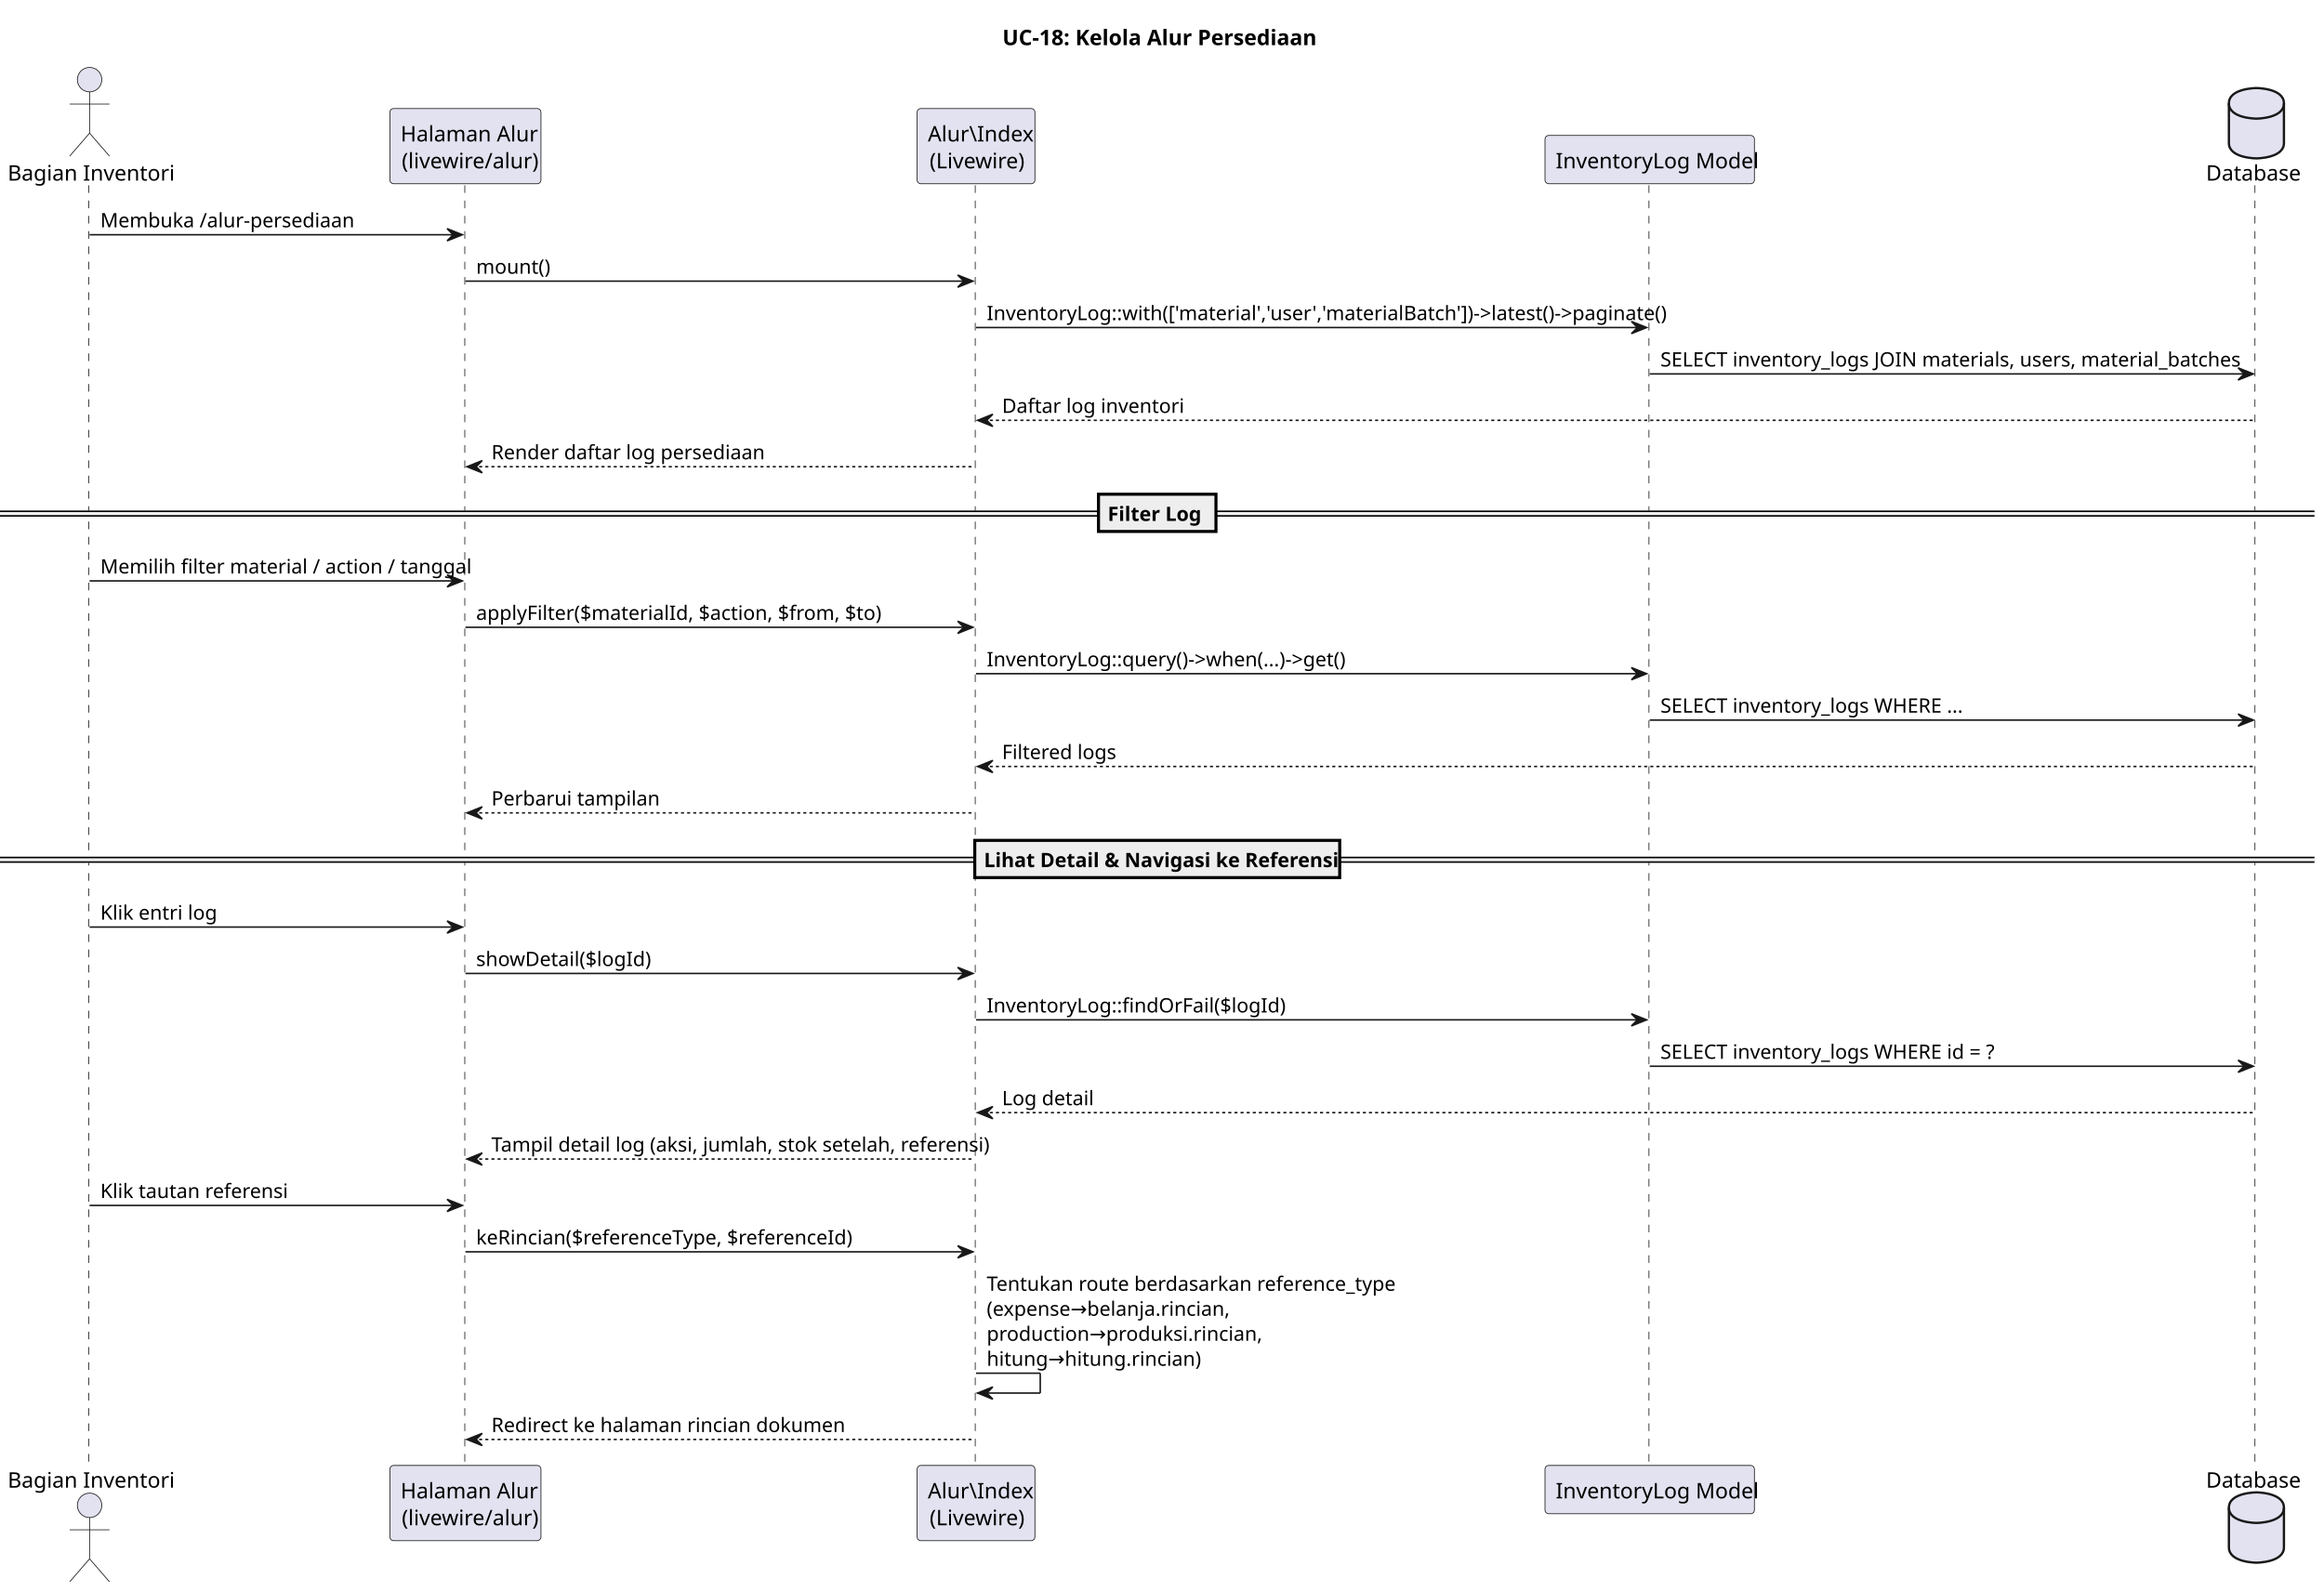
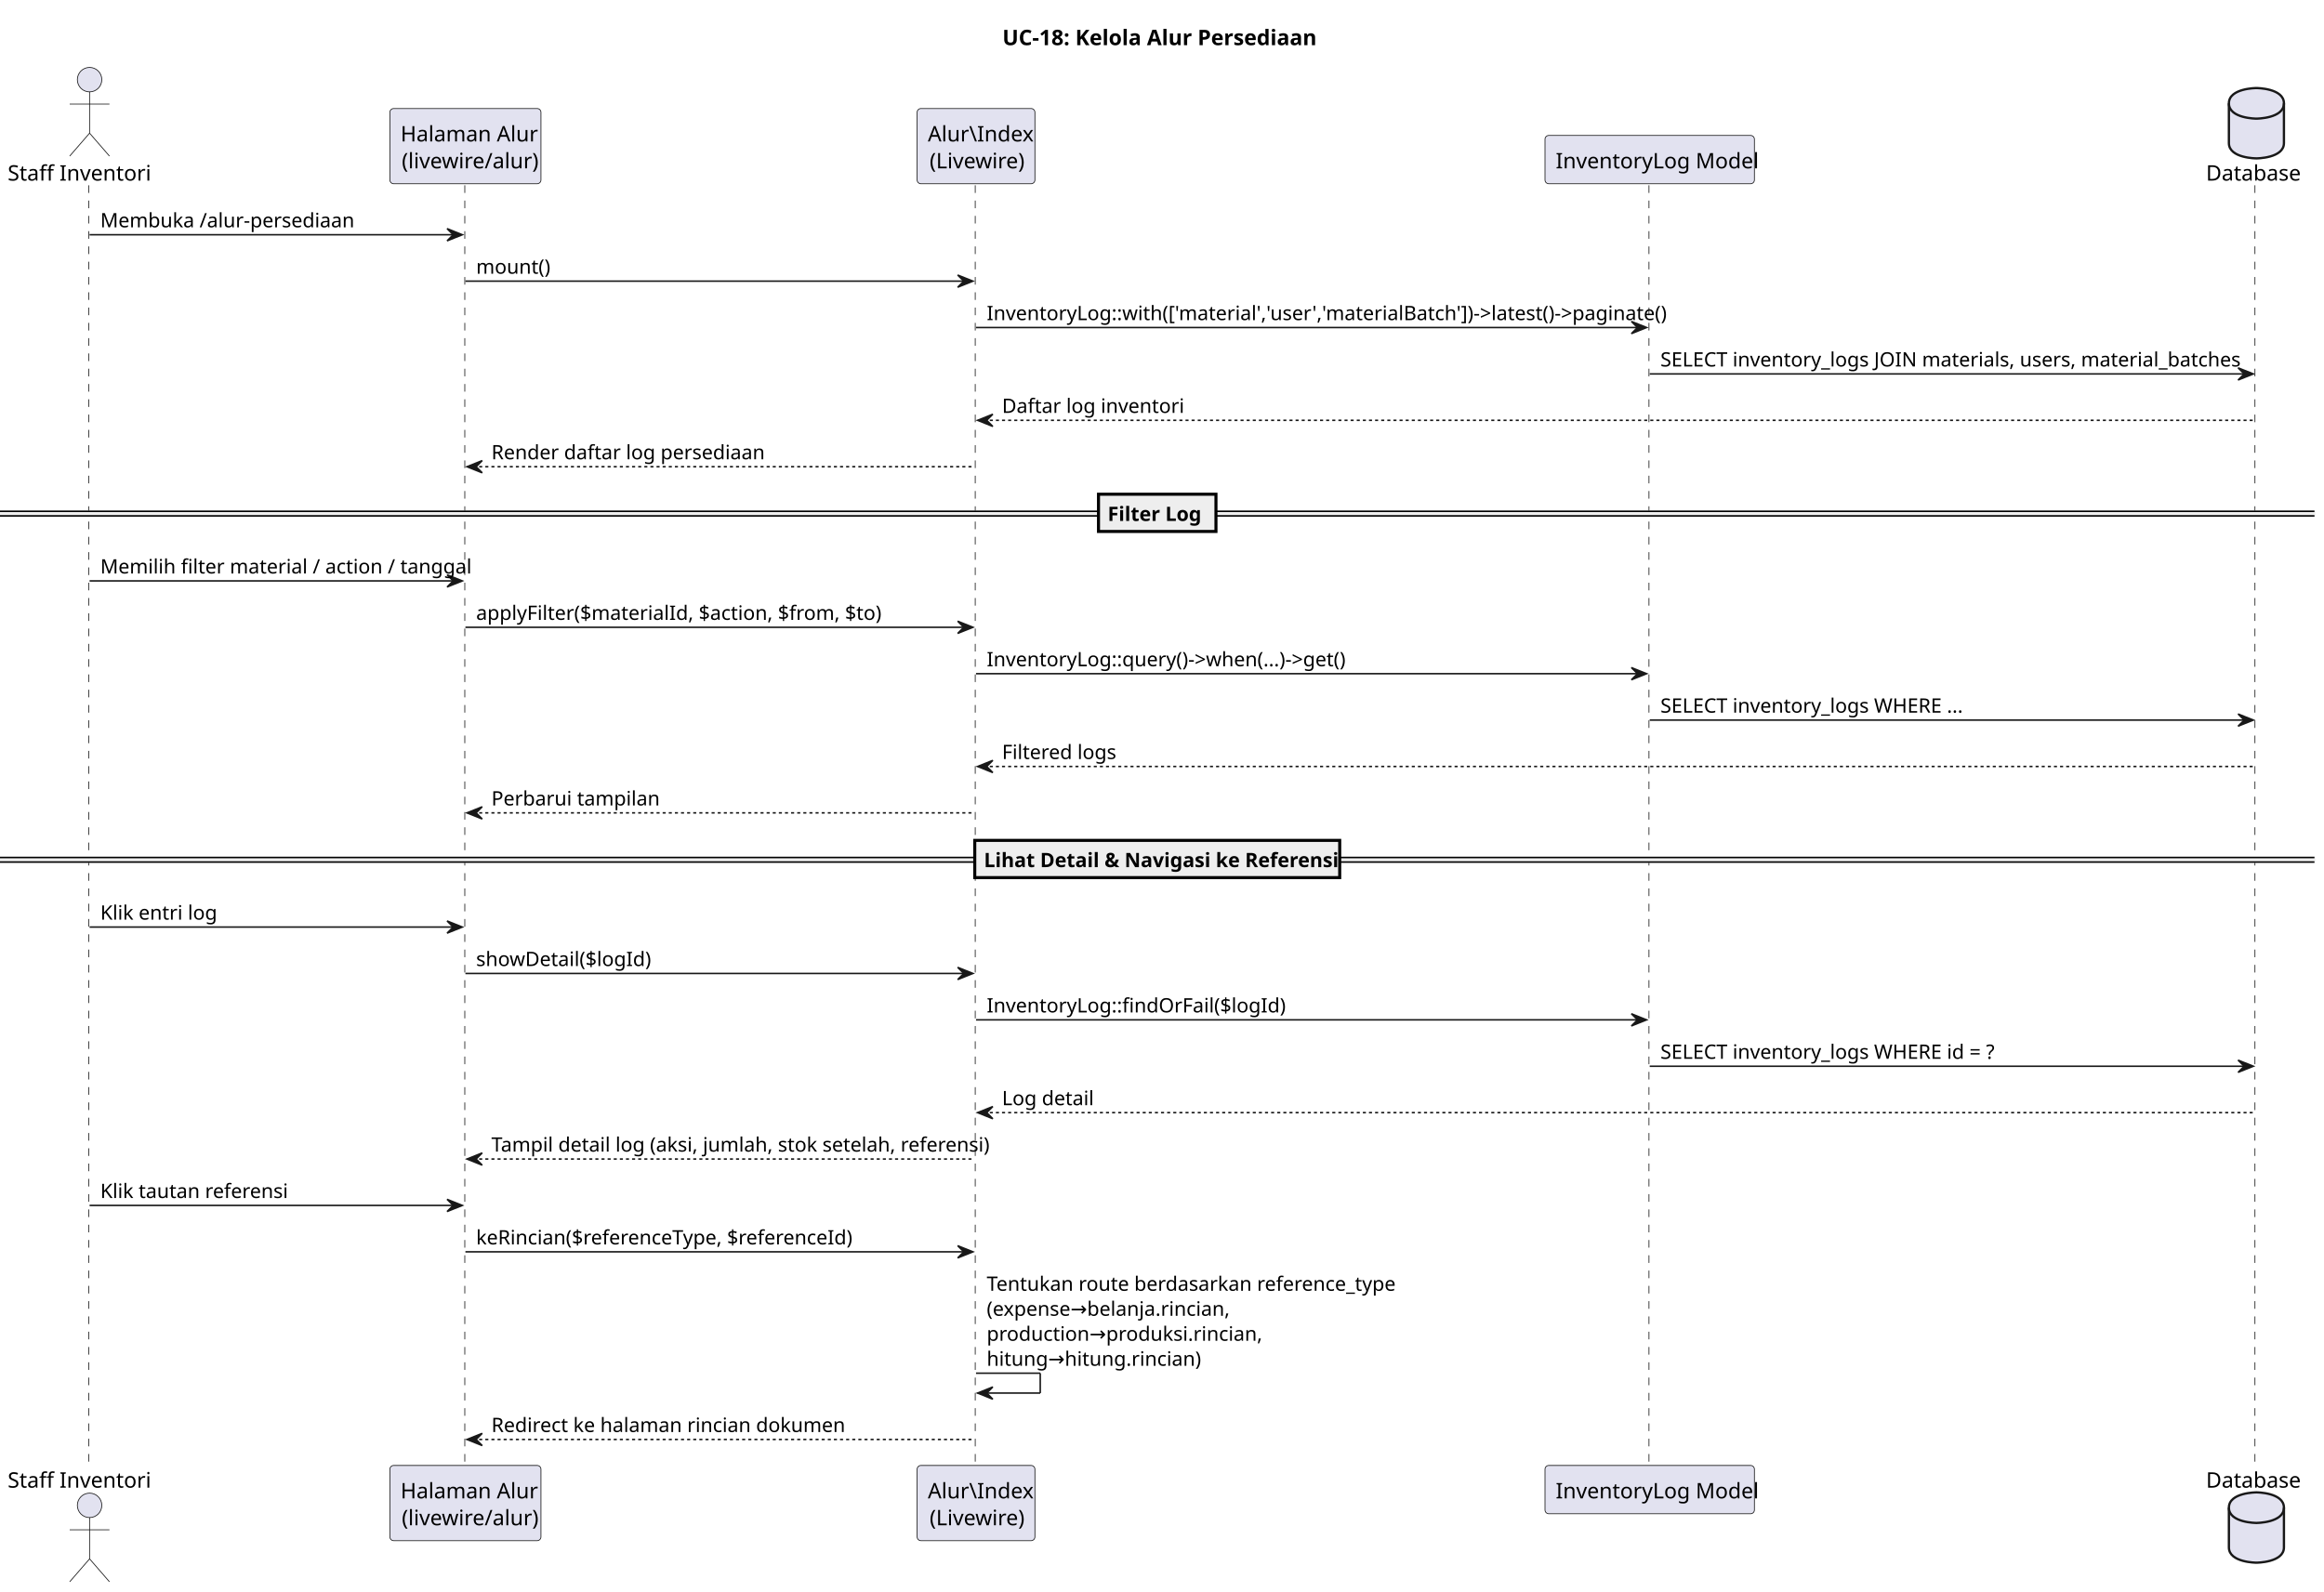
<svg xmlns="http://www.w3.org/2000/svg" contentStyleType="text/css" height="1041px" preserveAspectRatio="none" style="width:1520px;height:1041px;background:#FFFFFF;" version="1.1" viewBox="0 0 1520 1041" width="1520px" zoomAndPan="magnify">
  <defs />
  <g>
    <text fill="#000000" font-family="sans-serif" font-size="14" font-weight="bold" lengthAdjust="spacing" textLength="201.51" x="655.626" y="29.533">UC-18: Kelola Alur Persediaan</text>
    <line style="stroke:#181818;stroke-width:0.5;stroke-dasharray:5.0,5.0;" x1="58" x2="58" y1="121.219" y2="959.711" />
    <line style="stroke:#181818;stroke-width:0.5;stroke-dasharray:5.0,5.0;" x1="303.995" x2="303.995" y1="121.219" y2="959.711" />
    <line style="stroke:#181818;stroke-width:0.5;stroke-dasharray:5.0,5.0;" x1="637.847" x2="637.847" y1="121.219" y2="959.711" />
    <line style="stroke:#181818;stroke-width:0.5;stroke-dasharray:5.0,5.0;" x1="1078.498" x2="1078.498" y1="121.219" y2="959.711" />
    <line style="stroke:#181818;stroke-width:0.5;stroke-dasharray:5.0,5.0;" x1="1474.832" x2="1474.832" y1="121.219" y2="959.711" />
-     <text fill="#000000" font-family="sans-serif" font-size="14" lengthAdjust="spacing" textLength="101.179" x="5" y="118.143">Bagian Inventori</text>
+     <text fill="#000000" font-family="sans-serif" font-size="14" lengthAdjust="spacing" textLength="101.179" x="5" y="118.143">Staff Inventori</text>
    <ellipse cx="58.589" cy="52.109" fill="#E2E2F0" rx="8" ry="8" style="stroke:#181818;stroke-width:0.5;" />
    <path d="M58.589,60.109 L58.589,87.109 M45.589,68.109 L71.589,68.109 M58.589,87.109 L45.589,102.109 M58.589,87.109 L71.589,102.109 " fill="none" style="stroke:#181818;stroke-width:0.5;" />
-     <text fill="#000000" font-family="sans-serif" font-size="14" lengthAdjust="spacing" textLength="101.179" x="5" y="973.244">Bagian Inventori</text>
+     <text fill="#000000" font-family="sans-serif" font-size="14" lengthAdjust="spacing" textLength="101.179" x="5" y="973.244">Staff Inventori</text>
    <ellipse cx="58.589" cy="984.82" fill="#E2E2F0" rx="8" ry="8" style="stroke:#181818;stroke-width:0.5;" />
    <path d="M58.589,992.82 L58.589,1019.82 M45.589,1000.82 L71.589,1000.82 M58.589,1019.82 L45.589,1034.82 M58.589,1019.82 L71.589,1034.82 " fill="none" style="stroke:#181818;stroke-width:0.5;" />
    <rect fill="#E2E2F0" height="49.219" rx="2.5" ry="2.5" style="stroke:#181818;stroke-width:0.5;" width="98.814" x="254.995" y="71" />
    <text fill="#000000" font-family="sans-serif" font-size="14" lengthAdjust="spacing" textLength="84.814" x="261.995" y="92.533">Halaman Alur</text>
    <text fill="#000000" font-family="sans-serif" font-size="14" lengthAdjust="spacing" textLength="83.234" x="262.785" y="110.143">(livewire/alur)</text>
    <rect fill="#E2E2F0" height="49.219" rx="2.5" ry="2.5" style="stroke:#181818;stroke-width:0.5;" width="98.814" x="254.995" y="958.711" />
    <text fill="#000000" font-family="sans-serif" font-size="14" lengthAdjust="spacing" textLength="84.814" x="261.995" y="980.244">Halaman Alur</text>
    <text fill="#000000" font-family="sans-serif" font-size="14" lengthAdjust="spacing" textLength="83.234" x="262.785" y="997.854">(livewire/alur)</text>
    <rect fill="#E2E2F0" height="49.219" rx="2.5" ry="2.5" style="stroke:#181818;stroke-width:0.5;" width="77.034" x="599.847" y="71" />
    <text fill="#000000" font-family="sans-serif" font-size="14" lengthAdjust="spacing" textLength="63.034" x="606.847" y="92.533">Alur\Index</text>
    <text fill="#000000" font-family="sans-serif" font-size="14" lengthAdjust="spacing" textLength="60.676" x="608.026" y="110.143">(Livewire)</text>
    <rect fill="#E2E2F0" height="49.219" rx="2.5" ry="2.5" style="stroke:#181818;stroke-width:0.5;" width="77.034" x="599.847" y="958.711" />
    <text fill="#000000" font-family="sans-serif" font-size="14" lengthAdjust="spacing" textLength="63.034" x="606.847" y="980.244">Alur\Index</text>
    <text fill="#000000" font-family="sans-serif" font-size="14" lengthAdjust="spacing" textLength="60.676" x="608.026" y="997.854">(Livewire)</text>
    <rect fill="#E2E2F0" height="31.609" rx="2.5" ry="2.5" style="stroke:#181818;stroke-width:0.5;" width="136.965" x="1010.498" y="88.609" />
    <text fill="#000000" font-family="sans-serif" font-size="14" lengthAdjust="spacing" textLength="122.965" x="1017.498" y="110.143">InventoryLog Model</text>
    <rect fill="#E2E2F0" height="31.609" rx="2.5" ry="2.5" style="stroke:#181818;stroke-width:0.5;" width="136.965" x="1010.498" y="958.711" />
    <text fill="#000000" font-family="sans-serif" font-size="14" lengthAdjust="spacing" textLength="122.965" x="1017.498" y="980.244">InventoryLog Model</text>
    <text fill="#000000" font-family="sans-serif" font-size="14" lengthAdjust="spacing" textLength="59.931" x="1442.832" y="118.143">Database</text>
    <path d="M1457.797,67.609 C1457.797,57.609 1475.797,57.609 1475.797,57.609 C1475.797,57.609 1493.797,57.609 1493.797,67.609 L1493.797,93.609 C1493.797,103.609 1475.797,103.609 1475.797,103.609 C1475.797,103.609 1457.797,103.609 1457.797,93.609 L1457.797,67.609 " fill="#E2E2F0" style="stroke:#181818;stroke-width:1.5;" />
    <path d="M1457.797,67.609 C1457.797,77.609 1475.797,77.609 1475.797,77.609 C1475.797,77.609 1493.797,77.609 1493.797,67.609 " fill="none" style="stroke:#181818;stroke-width:1.5;" />
    <text fill="#000000" font-family="sans-serif" font-size="14" lengthAdjust="spacing" textLength="59.931" x="1442.832" y="973.244">Database</text>
    <path d="M1457.797,986.32 C1457.797,976.32 1475.797,976.32 1475.797,976.32 C1475.797,976.32 1493.797,976.32 1493.797,986.32 L1493.797,1012.32 C1493.797,1022.32 1475.797,1022.32 1475.797,1022.32 C1475.797,1022.32 1457.797,1022.32 1457.797,1012.32 L1457.797,986.32 " fill="#E2E2F0" style="stroke:#181818;stroke-width:1.5;" />
    <path d="M1457.797,986.32 C1457.797,996.32 1475.797,996.32 1475.797,996.32 C1475.797,996.32 1493.797,996.32 1493.797,986.32 " fill="none" style="stroke:#181818;stroke-width:1.5;" />
    <polygon fill="#181818" points="292.402,149.57,302.402,153.57,292.402,157.57,296.402,153.57" style="stroke:#181818;stroke-width:1.0;" />
    <line style="stroke:#181818;stroke-width:1.0;" x1="58.589" x2="298.402" y1="153.57" y2="153.57" />
    <text fill="#000000" font-family="sans-serif" font-size="13" lengthAdjust="spacing" textLength="154.635" x="65.589" y="148.714">Membuka /alur-persediaan</text>
    <polygon fill="#181818" points="626.364,179.922,636.364,183.922,626.364,187.922,630.364,183.922" style="stroke:#181818;stroke-width:1.0;" />
    <line style="stroke:#181818;stroke-width:1.0;" x1="304.402" x2="632.364" y1="183.922" y2="183.922" />
    <text fill="#000000" font-family="sans-serif" font-size="13" lengthAdjust="spacing" textLength="44.789" x="311.402" y="179.065">mount()</text>
    <polygon fill="#181818" points="1066.98,210.273,1076.98,214.273,1066.98,218.273,1070.98,214.273" style="stroke:#181818;stroke-width:1.0;" />
    <line style="stroke:#181818;stroke-width:1.0;" x1="638.364" x2="1072.98" y1="214.273" y2="214.273" />
    <text fill="#000000" font-family="sans-serif" font-size="13" lengthAdjust="spacing" textLength="416.616" x="645.364" y="209.417">InventoryLog::with(['material','user','materialBatch'])-&gt;latest()-&gt;paginate()</text>
    <polygon fill="#181818" points="1463.797,240.625,1473.797,244.625,1463.797,248.625,1467.797,244.625" style="stroke:#181818;stroke-width:1.0;" />
    <line style="stroke:#181818;stroke-width:1.0;" x1="1078.98" x2="1469.797" y1="244.625" y2="244.625" />
    <text fill="#000000" font-family="sans-serif" font-size="13" lengthAdjust="spacing" textLength="372.817" x="1085.98" y="239.769">SELECT inventory_logs JOIN materials, users, material_batches</text>
    <polygon fill="#181818" points="649.364,270.977,639.364,274.977,649.364,278.977,645.364,274.977" style="stroke:#181818;stroke-width:1.0;" />
    <line style="stroke:#181818;stroke-width:1.0;stroke-dasharray:2.0,2.0;" x1="643.364" x2="1474.797" y1="274.977" y2="274.977" />
    <text fill="#000000" font-family="sans-serif" font-size="13" lengthAdjust="spacing" textLength="109.11" x="655.364" y="270.12">Daftar log inventori</text>
    <polygon fill="#181818" points="315.402,301.328,305.402,305.328,315.402,309.328,311.402,305.328" style="stroke:#181818;stroke-width:1.0;" />
    <line style="stroke:#181818;stroke-width:1.0;stroke-dasharray:2.0,2.0;" x1="309.402" x2="637.364" y1="305.328" y2="305.328" />
    <text fill="#000000" font-family="sans-serif" font-size="13" lengthAdjust="spacing" textLength="168.391" x="321.402" y="300.472">Render daftar log persediaan</text>
    <rect fill="#EEEEEE" height="3" style="stroke:#EEEEEE;stroke-width:1.0;" width="1513.762" x="0" y="334.504" />
    <line style="stroke:#000000;stroke-width:1.0;" x1="0" x2="1513.762" y1="334.504" y2="334.504" />
    <line style="stroke:#000000;stroke-width:1.0;" x1="0" x2="1513.762" y1="337.504" y2="337.504" />
    <rect fill="#EEEEEE" height="24.352" style="stroke:#000000;stroke-width:2.0;" width="76.829" x="718.467" y="323.328" />
    <text fill="#000000" font-family="sans-serif" font-size="13" font-weight="bold" lengthAdjust="spacing" textLength="59.217" x="724.467" y="340.823">Filter Log</text>
    <polygon fill="#181818" points="292.402,376.031,302.402,380.031,292.402,384.031,296.402,380.031" style="stroke:#181818;stroke-width:1.0;" />
    <line style="stroke:#181818;stroke-width:1.0;" x1="58.589" x2="298.402" y1="380.031" y2="380.031" />
    <text fill="#000000" font-family="sans-serif" font-size="13" lengthAdjust="spacing" textLength="221.812" x="65.589" y="375.175">Memilih filter material / action / tanggal</text>
    <polygon fill="#181818" points="626.364,406.383,636.364,410.383,626.364,414.383,630.364,410.383" style="stroke:#181818;stroke-width:1.0;" />
    <line style="stroke:#181818;stroke-width:1.0;" x1="304.402" x2="632.364" y1="410.383" y2="410.383" />
    <text fill="#000000" font-family="sans-serif" font-size="13" lengthAdjust="spacing" textLength="247.825" x="311.402" y="405.526">applyFilter($materialId, $action, $from, $to)</text>
    <polygon fill="#181818" points="1066.98,436.734,1076.98,440.734,1066.98,444.734,1070.98,440.734" style="stroke:#181818;stroke-width:1.0;" />
    <line style="stroke:#181818;stroke-width:1.0;" x1="638.364" x2="1072.98" y1="440.734" y2="440.734" />
    <text fill="#000000" font-family="sans-serif" font-size="13" lengthAdjust="spacing" textLength="224.707" x="645.364" y="435.878">InventoryLog::query()-&gt;when(...)-&gt;get()</text>
    <polygon fill="#181818" points="1463.797,467.086,1473.797,471.086,1463.797,475.086,1467.797,471.086" style="stroke:#181818;stroke-width:1.0;" />
    <line style="stroke:#181818;stroke-width:1.0;" x1="1078.98" x2="1469.797" y1="471.086" y2="471.086" />
    <text fill="#000000" font-family="sans-serif" font-size="13" lengthAdjust="spacing" textLength="204.458" x="1085.98" y="466.229">SELECT inventory_logs WHERE ...</text>
    <polygon fill="#181818" points="649.364,497.438,639.364,501.438,649.364,505.438,645.364,501.438" style="stroke:#181818;stroke-width:1.0;" />
    <line style="stroke:#181818;stroke-width:1.0;stroke-dasharray:2.0,2.0;" x1="643.364" x2="1474.797" y1="501.438" y2="501.438" />
    <text fill="#000000" font-family="sans-serif" font-size="13" lengthAdjust="spacing" textLength="70.808" x="655.364" y="496.581">Filtered logs</text>
    <polygon fill="#181818" points="315.402,527.789,305.402,531.789,315.402,535.789,311.402,531.789" style="stroke:#181818;stroke-width:1.0;" />
    <line style="stroke:#181818;stroke-width:1.0;stroke-dasharray:2.0,2.0;" x1="309.402" x2="637.364" y1="531.789" y2="531.789" />
    <text fill="#000000" font-family="sans-serif" font-size="13" lengthAdjust="spacing" textLength="101.886" x="321.402" y="526.933">Perbarui tampilan</text>
    <rect fill="#EEEEEE" height="3" style="stroke:#EEEEEE;stroke-width:1.0;" width="1513.762" x="0" y="560.965" />
    <line style="stroke:#000000;stroke-width:1.0;" x1="0" x2="1513.762" y1="560.965" y2="560.965" />
    <line style="stroke:#000000;stroke-width:1.0;" x1="0" x2="1513.762" y1="563.965" y2="563.965" />
    <rect fill="#EEEEEE" height="24.352" style="stroke:#000000;stroke-width:2.0;" width="238.694" x="637.534" y="549.789" />
    <text fill="#000000" font-family="sans-serif" font-size="13" font-weight="bold" lengthAdjust="spacing" textLength="221.083" x="643.534" y="567.284">Lihat Detail &amp; Navigasi ke Referensi</text>
    <polygon fill="#181818" points="292.402,602.492,302.402,606.492,292.402,610.492,296.402,606.492" style="stroke:#181818;stroke-width:1.0;" />
    <line style="stroke:#181818;stroke-width:1.0;" x1="58.589" x2="298.402" y1="606.492" y2="606.492" />
    <text fill="#000000" font-family="sans-serif" font-size="13" lengthAdjust="spacing" textLength="70.808" x="65.589" y="601.636">Klik entri log</text>
    <polygon fill="#181818" points="626.364,632.844,636.364,636.844,626.364,640.844,630.364,636.844" style="stroke:#181818;stroke-width:1.0;" />
    <line style="stroke:#181818;stroke-width:1.0;" x1="304.402" x2="632.364" y1="636.844" y2="636.844" />
    <text fill="#000000" font-family="sans-serif" font-size="13" lengthAdjust="spacing" textLength="107.663" x="311.402" y="631.987">showDetail($logId)</text>
    <polygon fill="#181818" points="1066.98,663.195,1076.98,667.195,1066.98,671.195,1070.98,667.195" style="stroke:#181818;stroke-width:1.0;" />
    <line style="stroke:#181818;stroke-width:1.0;" x1="638.364" x2="1072.98" y1="667.195" y2="667.195" />
    <text fill="#000000" font-family="sans-serif" font-size="13" lengthAdjust="spacing" textLength="182.812" x="645.364" y="662.339">InventoryLog::findOrFail($logId)</text>
    <polygon fill="#181818" points="1463.797,693.547,1473.797,697.547,1463.797,701.547,1467.797,697.547" style="stroke:#181818;stroke-width:1.0;" />
    <line style="stroke:#181818;stroke-width:1.0;" x1="1078.98" x2="1469.797" y1="697.547" y2="697.547" />
    <text fill="#000000" font-family="sans-serif" font-size="13" lengthAdjust="spacing" textLength="225.786" x="1085.98" y="692.69">SELECT inventory_logs WHERE id = ?</text>
    <polygon fill="#181818" points="649.364,723.898,639.364,727.898,649.364,731.898,645.364,727.898" style="stroke:#181818;stroke-width:1.0;" />
    <line style="stroke:#181818;stroke-width:1.0;stroke-dasharray:2.0,2.0;" x1="643.364" x2="1474.797" y1="727.898" y2="727.898" />
    <text fill="#000000" font-family="sans-serif" font-size="13" lengthAdjust="spacing" textLength="56.38" x="655.364" y="723.042">Log detail</text>
    <polygon fill="#181818" points="315.402,754.25,305.402,758.25,315.402,762.25,311.402,758.25" style="stroke:#181818;stroke-width:1.0;" />
    <line style="stroke:#181818;stroke-width:1.0;stroke-dasharray:2.0,2.0;" x1="309.402" x2="637.364" y1="758.25" y2="758.25" />
    <text fill="#000000" font-family="sans-serif" font-size="13" lengthAdjust="spacing" textLength="309.962" x="321.402" y="753.394">Tampil detail log (aksi, jumlah, stok setelah, referensi)</text>
    <polygon fill="#181818" points="292.402,784.602,302.402,788.602,292.402,792.602,296.402,788.602" style="stroke:#181818;stroke-width:1.0;" />
    <line style="stroke:#181818;stroke-width:1.0;" x1="58.589" x2="298.402" y1="788.602" y2="788.602" />
    <text fill="#000000" font-family="sans-serif" font-size="13" lengthAdjust="spacing" textLength="114.893" x="65.589" y="783.745">Klik tautan referensi</text>
    <polygon fill="#181818" points="626.364,814.953,636.364,818.953,626.364,822.953,630.364,818.953" style="stroke:#181818;stroke-width:1.0;" />
    <line style="stroke:#181818;stroke-width:1.0;" x1="304.402" x2="632.364" y1="818.953" y2="818.953" />
    <text fill="#000000" font-family="sans-serif" font-size="13" lengthAdjust="spacing" textLength="237.009" x="311.402" y="814.097">keRincian($referenceType, $referenceId)</text>
    <line style="stroke:#181818;stroke-width:1.0;" x1="638.364" x2="680.364" y1="898.359" y2="898.359" />
    <line style="stroke:#181818;stroke-width:1.0;" x1="680.364" x2="680.364" y1="898.359" y2="911.359" />
    <line style="stroke:#181818;stroke-width:1.0;" x1="639.364" x2="680.364" y1="911.359" y2="911.359" />
    <polygon fill="#181818" points="649.364,907.359,639.364,911.359,649.364,915.359,645.364,911.359" style="stroke:#181818;stroke-width:1.0;" />
    <text fill="#000000" font-family="sans-serif" font-size="13" lengthAdjust="spacing" textLength="253.659" x="645.364" y="844.448">Tentukan route berdasarkan reference_type</text>
    <text fill="#000000" font-family="sans-serif" font-size="13" lengthAdjust="spacing" textLength="152.141" x="645.364" y="860.8">(expense→belanja.rincian,</text>
    <text fill="#000000" font-family="sans-serif" font-size="13" lengthAdjust="spacing" textLength="166.582" x="645.364" y="877.151">production→produksi.rincian,</text>
    <text fill="#000000" font-family="sans-serif" font-size="13" lengthAdjust="spacing" textLength="128.292" x="645.364" y="893.503">hitung→hitung.rincian)</text>
    <polygon fill="#181818" points="315.402,937.711,305.402,941.711,315.402,945.711,311.402,941.711" style="stroke:#181818;stroke-width:1.0;" />
    <line style="stroke:#181818;stroke-width:1.0;stroke-dasharray:2.0,2.0;" x1="309.402" x2="637.364" y1="941.711" y2="941.711" />
    <text fill="#000000" font-family="sans-serif" font-size="13" lengthAdjust="spacing" textLength="218.226" x="321.402" y="936.855">Redirect ke halaman rincian dokumen</text>
  </g>
</svg>
